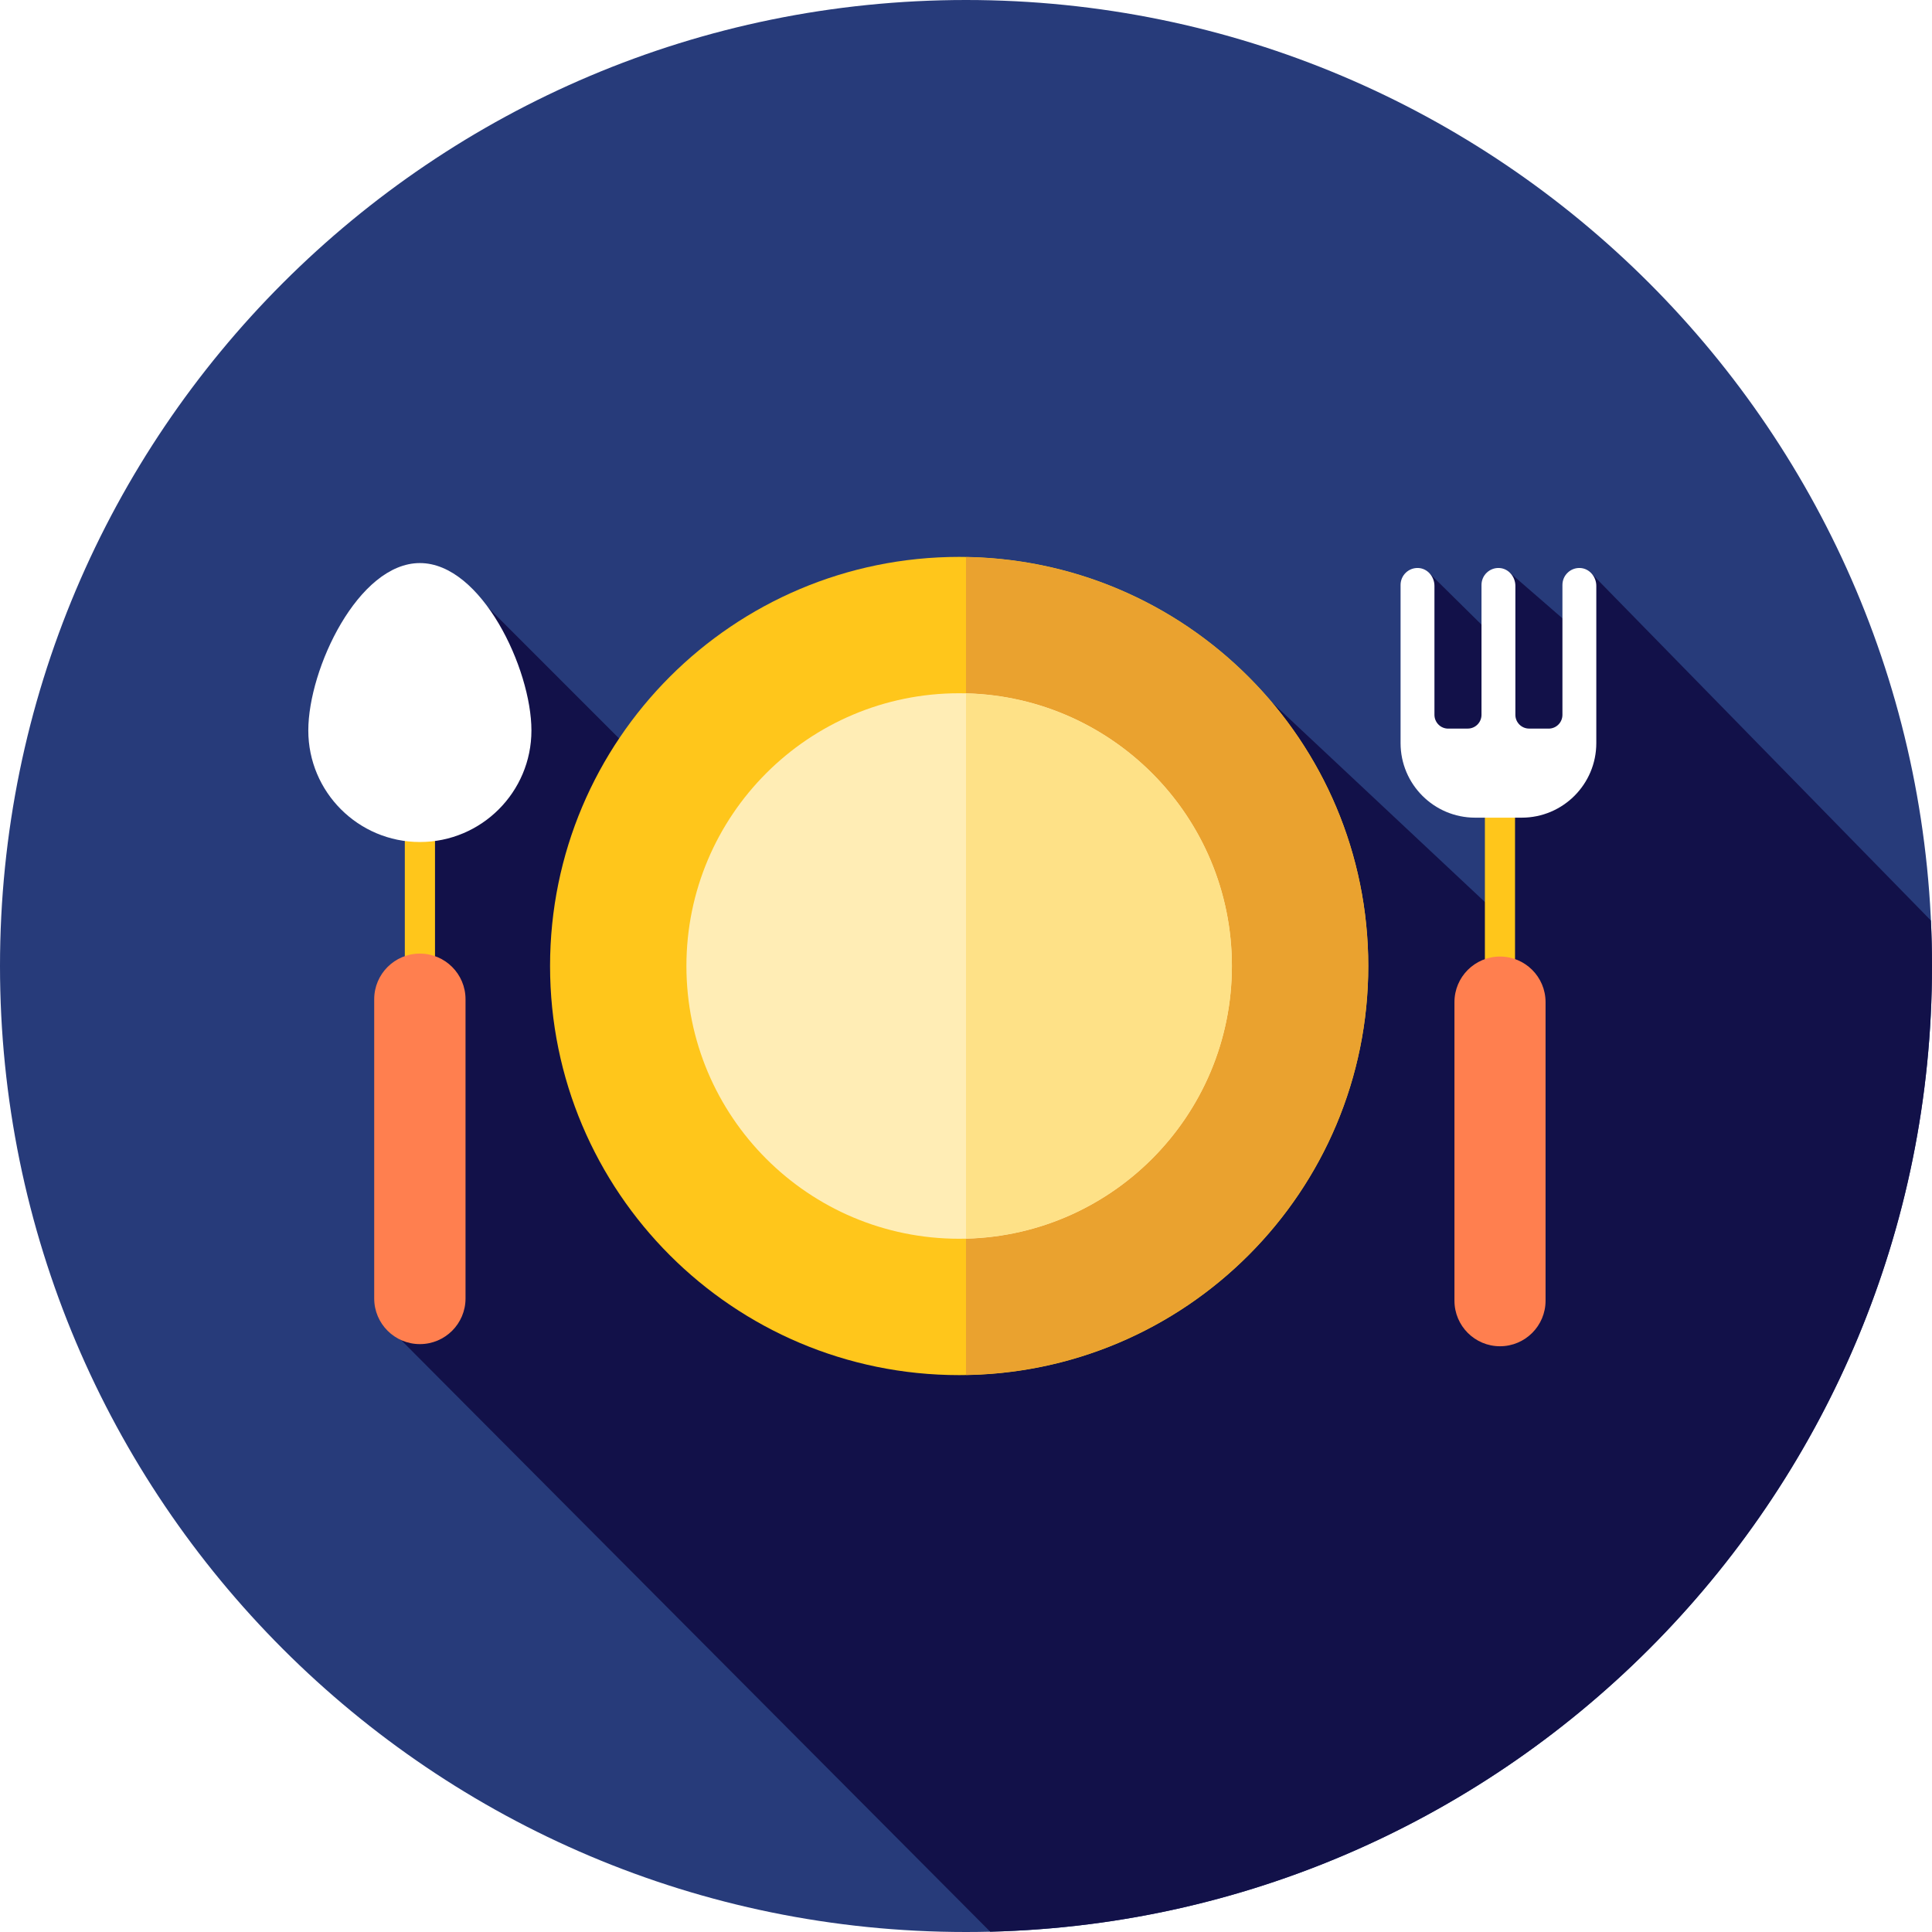
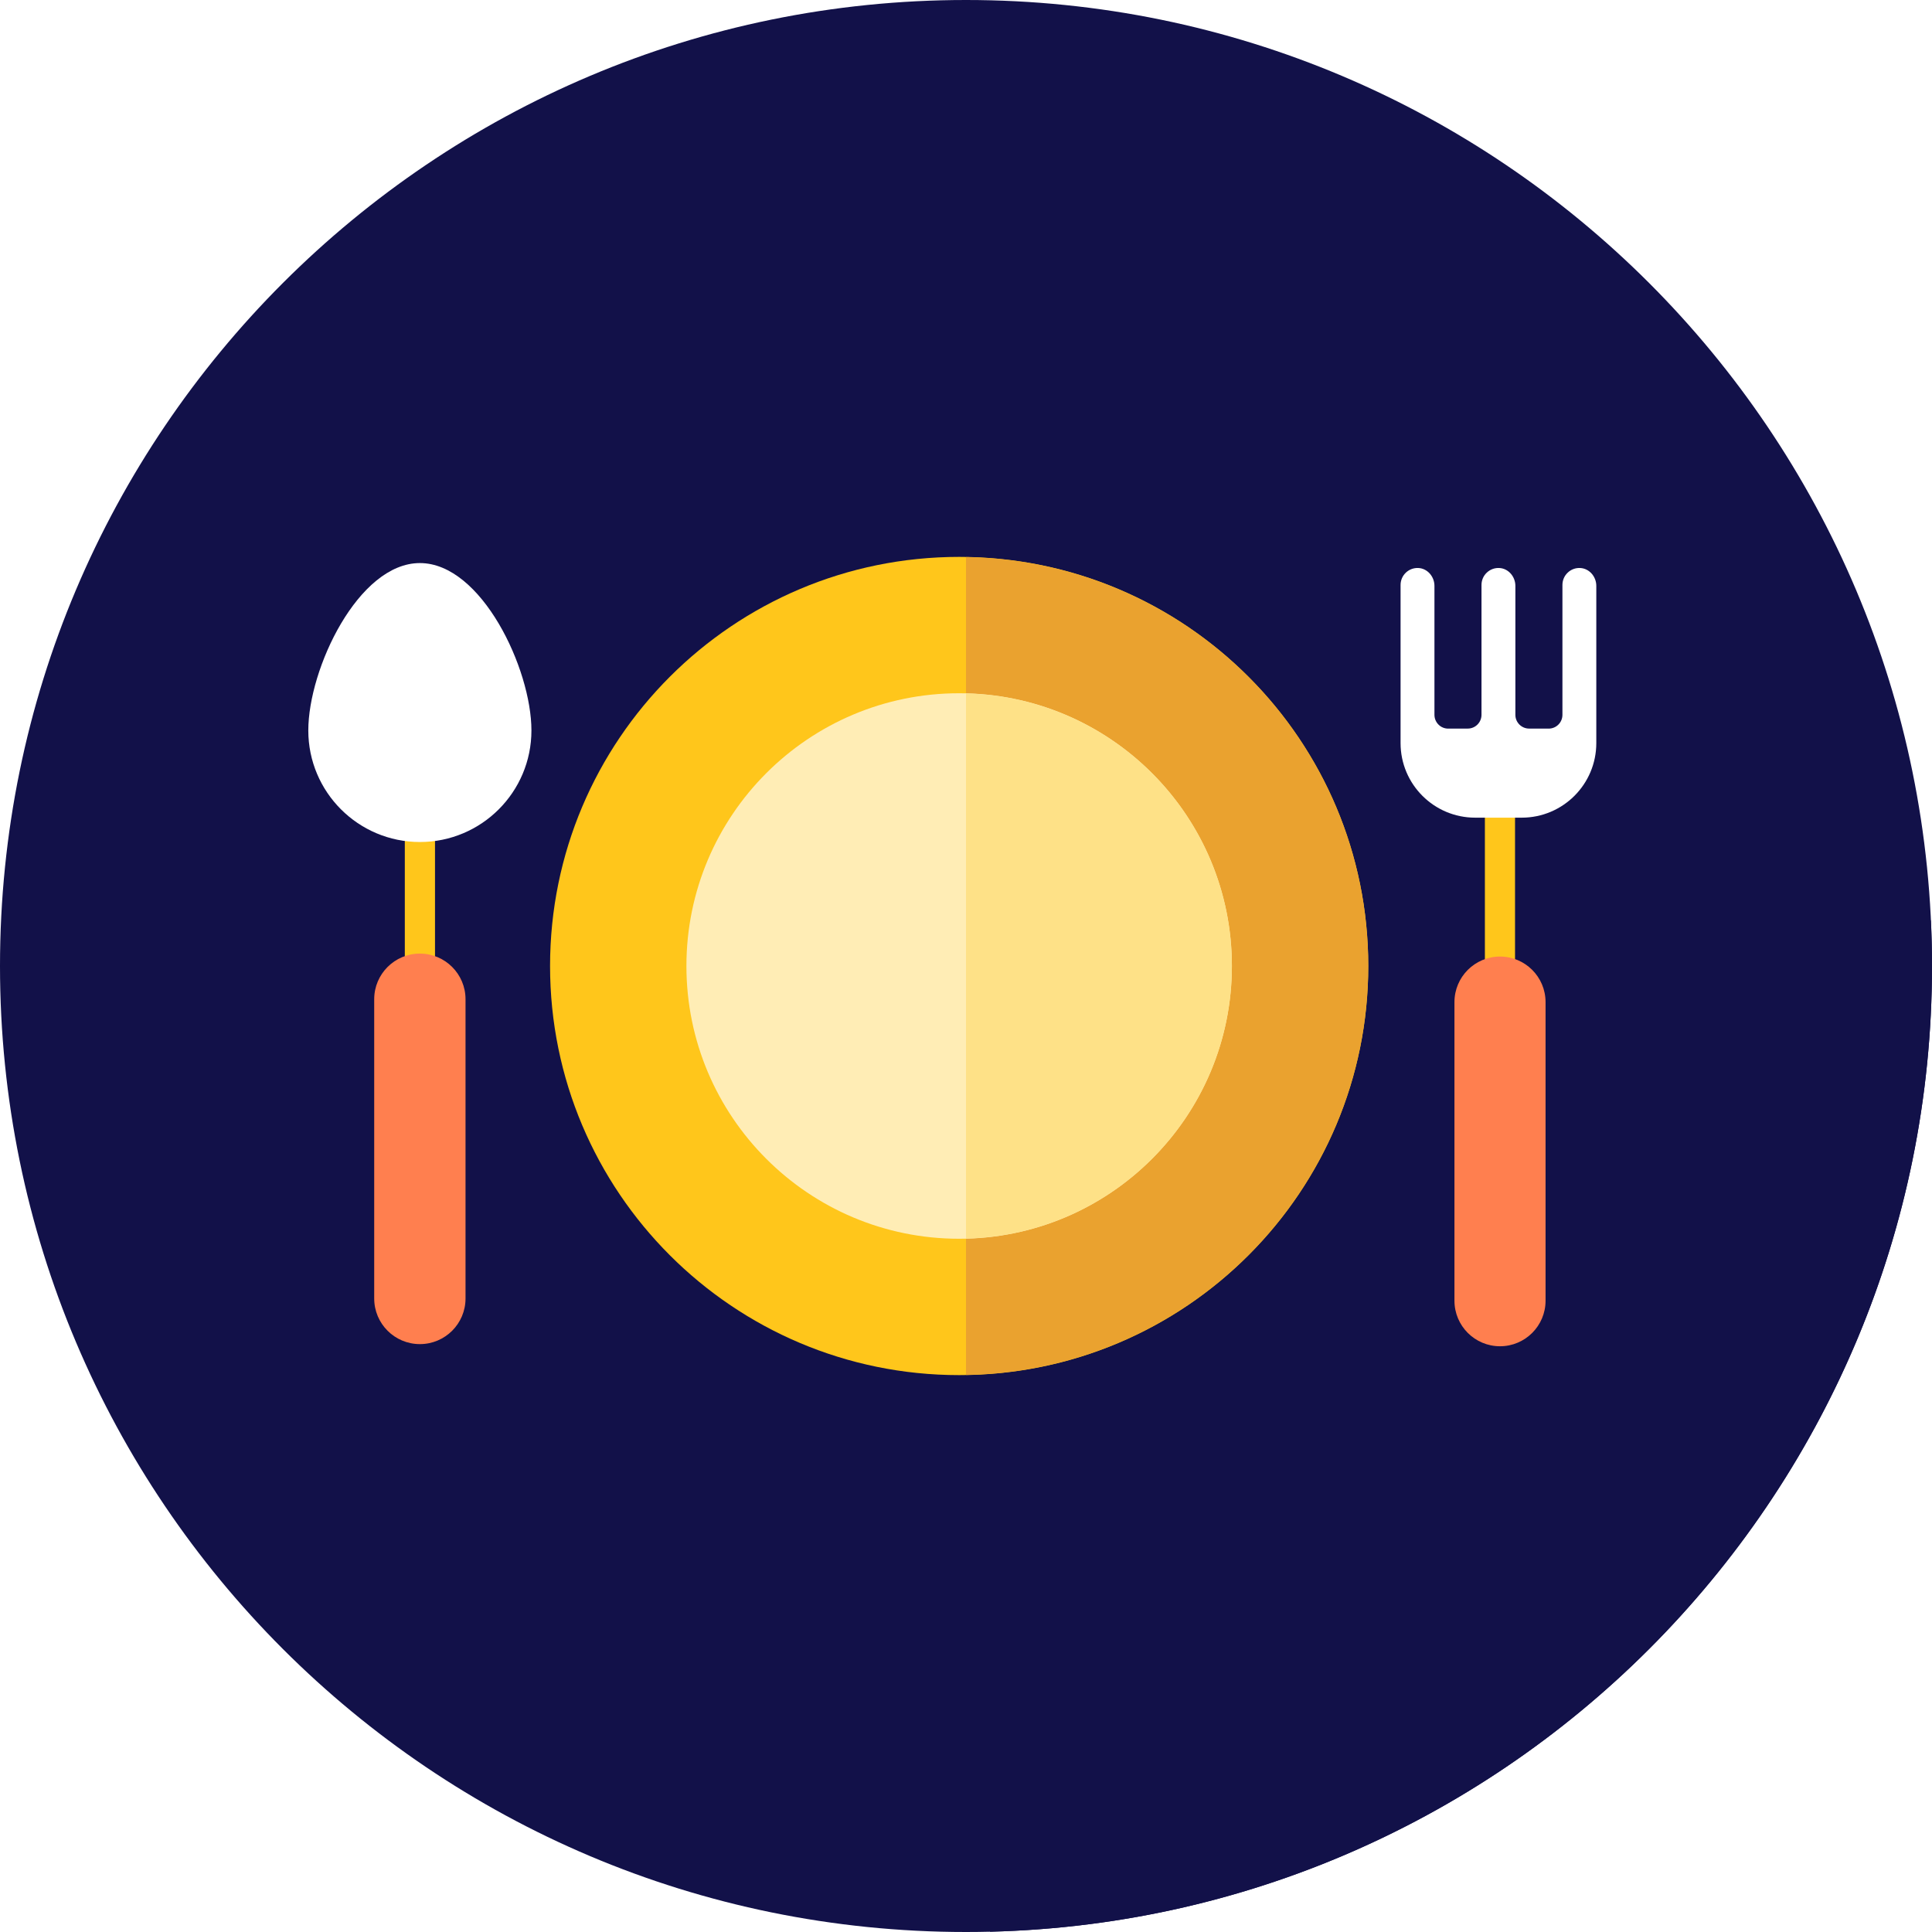
<svg xmlns="http://www.w3.org/2000/svg" width="45" height="45">
-   <path d="M 0 22.5 C 0 10.074 10.074 0 22.5 0 C 34.926 0 45 10.074 45 22.5 C 45 34.926 34.926 45 22.5 45 C 10.074 45 0 34.926 0 22.5 Z" fill="rgb(39,59,122)" />
+   <path d="M 0 22.5 C 0 10.074 10.074 0 22.5 0 C 34.926 0 45 10.074 45 22.5 C 45 34.926 34.926 45 22.5 45 C 10.074 45 0 34.926 0 22.5 Z" fill="rgb(18,17,73)" />
  <path d="M 23.064 44.993 C 35.23 44.694 45 34.738 45 22.5 C 45 22.145 44.991 21.791 44.974 21.44 L 37.045 13.333 L 36.615 14.595 L 35.16 13.333 L 34.901 14.621 L 34.96 14.996 L 33.298 13.356 L 33.242 17.311 L 34.902 18.39 L 34.926 21.328 L 29.631 16.364 L 29.631 17.876 L 20.315 23.096 L 10.61 13.39 L 9.343 28.131 L 9.889 28.677 L 9.343 31.213 Z" fill="rgb(18,17,73)" />
  <path d="M 12.812 22.5 C 12.812 17.237 17.078 12.971 22.341 12.971 C 27.604 12.971 31.87 17.237 31.87 22.5 C 31.87 27.763 27.604 32.029 22.341 32.029 C 17.078 32.029 12.812 27.763 12.812 22.5 Z" fill="rgb(255,198,27)" />
  <path d="M 31.869 22.5 C 31.869 17.291 27.689 13.061 22.5 12.975 L 22.5 32.025 C 27.689 31.939 31.869 27.709 31.869 22.5 Z" fill="rgb(234,162,47)" />
  <path d="M 15.988 22.5 C 15.988 18.992 18.832 16.147 22.341 16.147 C 25.849 16.147 28.693 18.992 28.693 22.5 C 28.693 26.008 25.849 28.853 22.341 28.853 C 18.832 28.853 15.988 26.008 15.988 22.5 Z" fill="rgb(255,237,181)" />
  <path d="M 28.693 22.5 C 28.693 19.045 25.935 16.236 22.5 16.151 L 22.5 28.849 C 25.935 28.764 28.693 25.955 28.693 22.5 Z" fill="rgb(254,225,135)" />
  <path d="M 34.586 18.389 L 35.288 18.389 L 35.288 23.576 L 34.586 23.576 Z" fill="rgb(255,198,27)" />
  <path d="M 34.938 31.357 C 35.523 31.357 35.999 30.882 35.999 30.296 L 35.999 23.341 C 35.999 22.755 35.524 22.28 34.938 22.28 C 34.352 22.28 33.877 22.755 33.877 23.341 L 33.877 30.296 C 33.877 30.882 34.352 31.357 34.938 31.357 Z" fill="rgb(255,127,79)" />
  <path d="M 37.181 17.308 L 37.181 13.646 C 37.181 13.433 37.021 13.241 36.807 13.23 C 36.699 13.224 36.593 13.263 36.515 13.338 C 36.436 13.412 36.392 13.516 36.392 13.624 L 36.392 16.65 C 36.392 16.736 36.358 16.817 36.298 16.877 C 36.237 16.938 36.156 16.971 36.07 16.971 L 35.616 16.97 C 35.439 16.97 35.296 16.826 35.296 16.65 L 35.296 13.646 C 35.296 13.433 35.136 13.241 34.923 13.23 C 34.814 13.224 34.709 13.263 34.63 13.338 C 34.551 13.412 34.507 13.516 34.507 13.624 L 34.507 16.649 C 34.507 16.826 34.364 16.97 34.187 16.97 C 34.044 16.971 33.876 16.971 33.732 16.971 C 33.647 16.971 33.565 16.938 33.505 16.877 C 33.445 16.817 33.411 16.735 33.411 16.65 L 33.411 13.646 C 33.411 13.433 33.251 13.241 33.038 13.23 C 32.93 13.224 32.824 13.263 32.745 13.338 C 32.667 13.412 32.622 13.516 32.622 13.624 L 32.622 17.308 C 32.622 18.267 33.4 19.045 34.359 19.045 L 35.444 19.045 C 36.403 19.045 37.181 18.267 37.181 17.308 Z" fill="rgb(255,255,255)" />
  <path d="M 9.429 18.314 L 10.132 18.314 L 10.132 23.511 L 9.429 23.511 Z" fill="rgb(255,198,27)" />
  <path d="M 7.181 17.014 C 7.181 15.578 8.344 13.115 9.78 13.115 C 11.215 13.115 12.378 15.578 12.378 17.014 C 12.378 18.449 11.215 19.612 9.78 19.612 C 8.344 19.612 7.181 18.449 7.181 17.014 Z" fill="rgb(255,255,255)" />
  <path d="M 9.78 31.307 C 10.367 31.307 10.843 30.831 10.843 30.244 L 10.843 23.274 C 10.843 22.687 10.367 22.211 9.78 22.211 C 9.192 22.211 8.716 22.687 8.716 23.274 L 8.716 30.244 C 8.716 30.831 9.192 31.307 9.78 31.307 Z" fill="rgb(255,127,79)" />
</svg>
